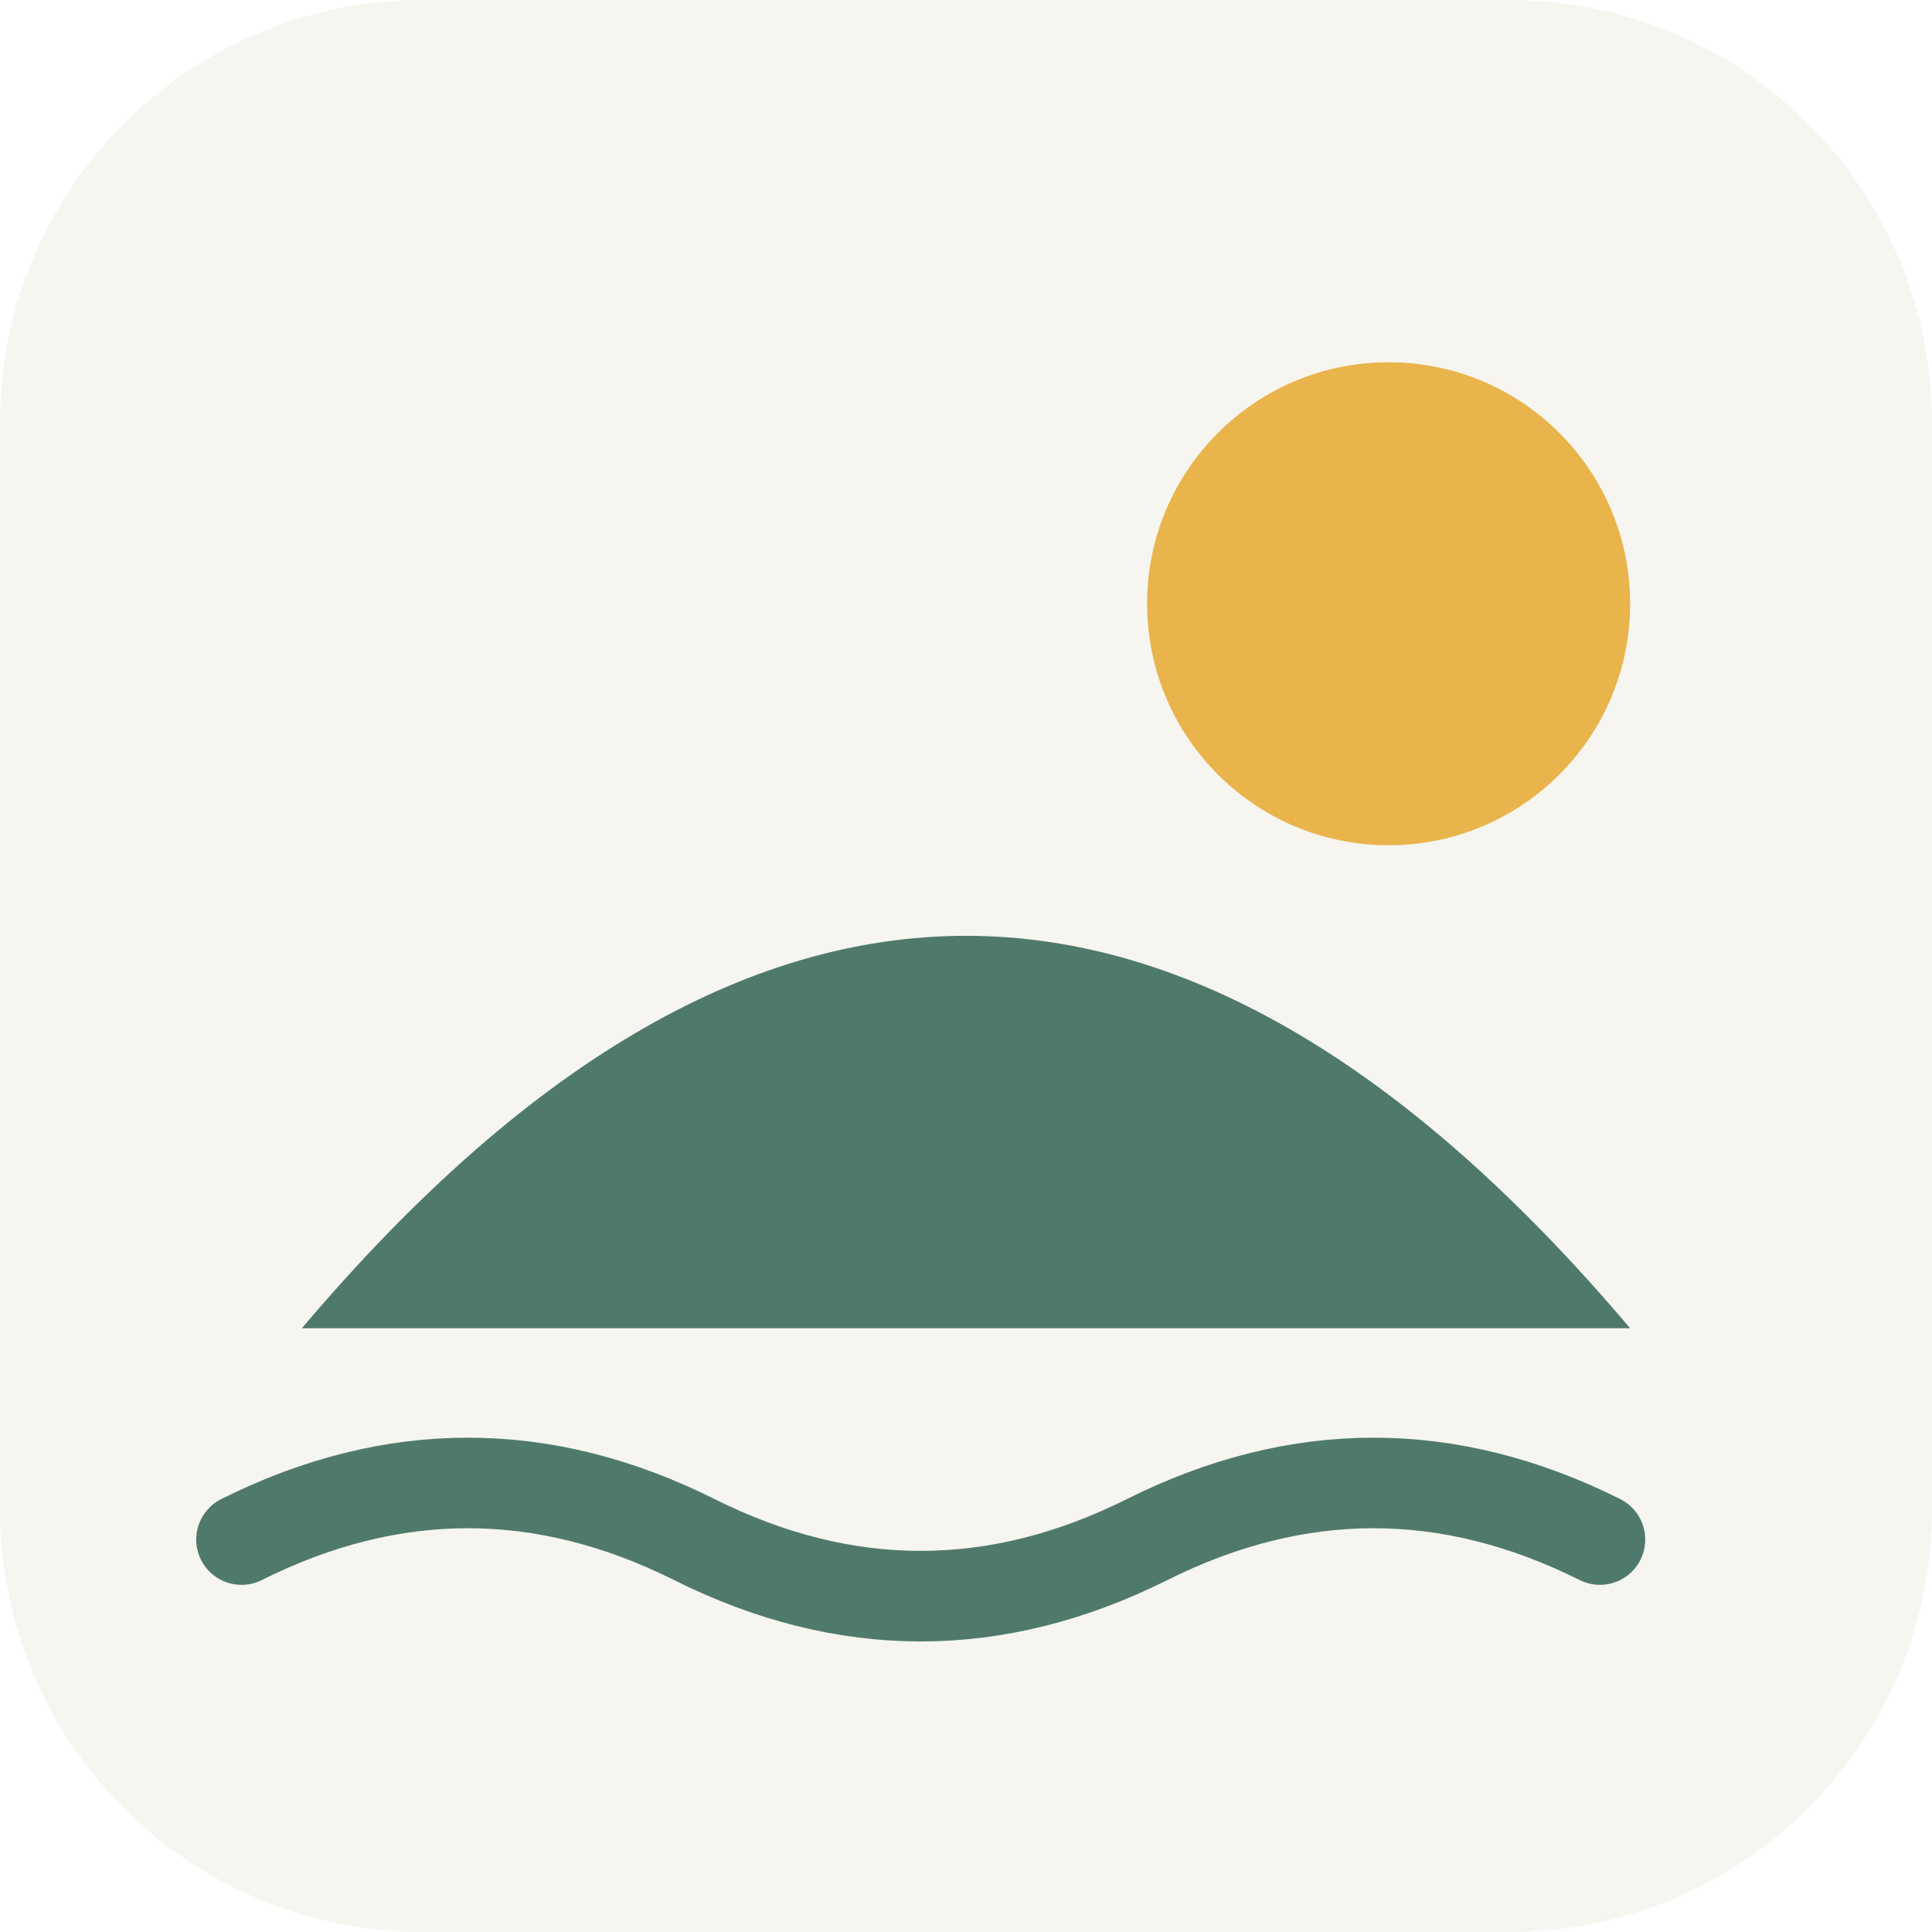
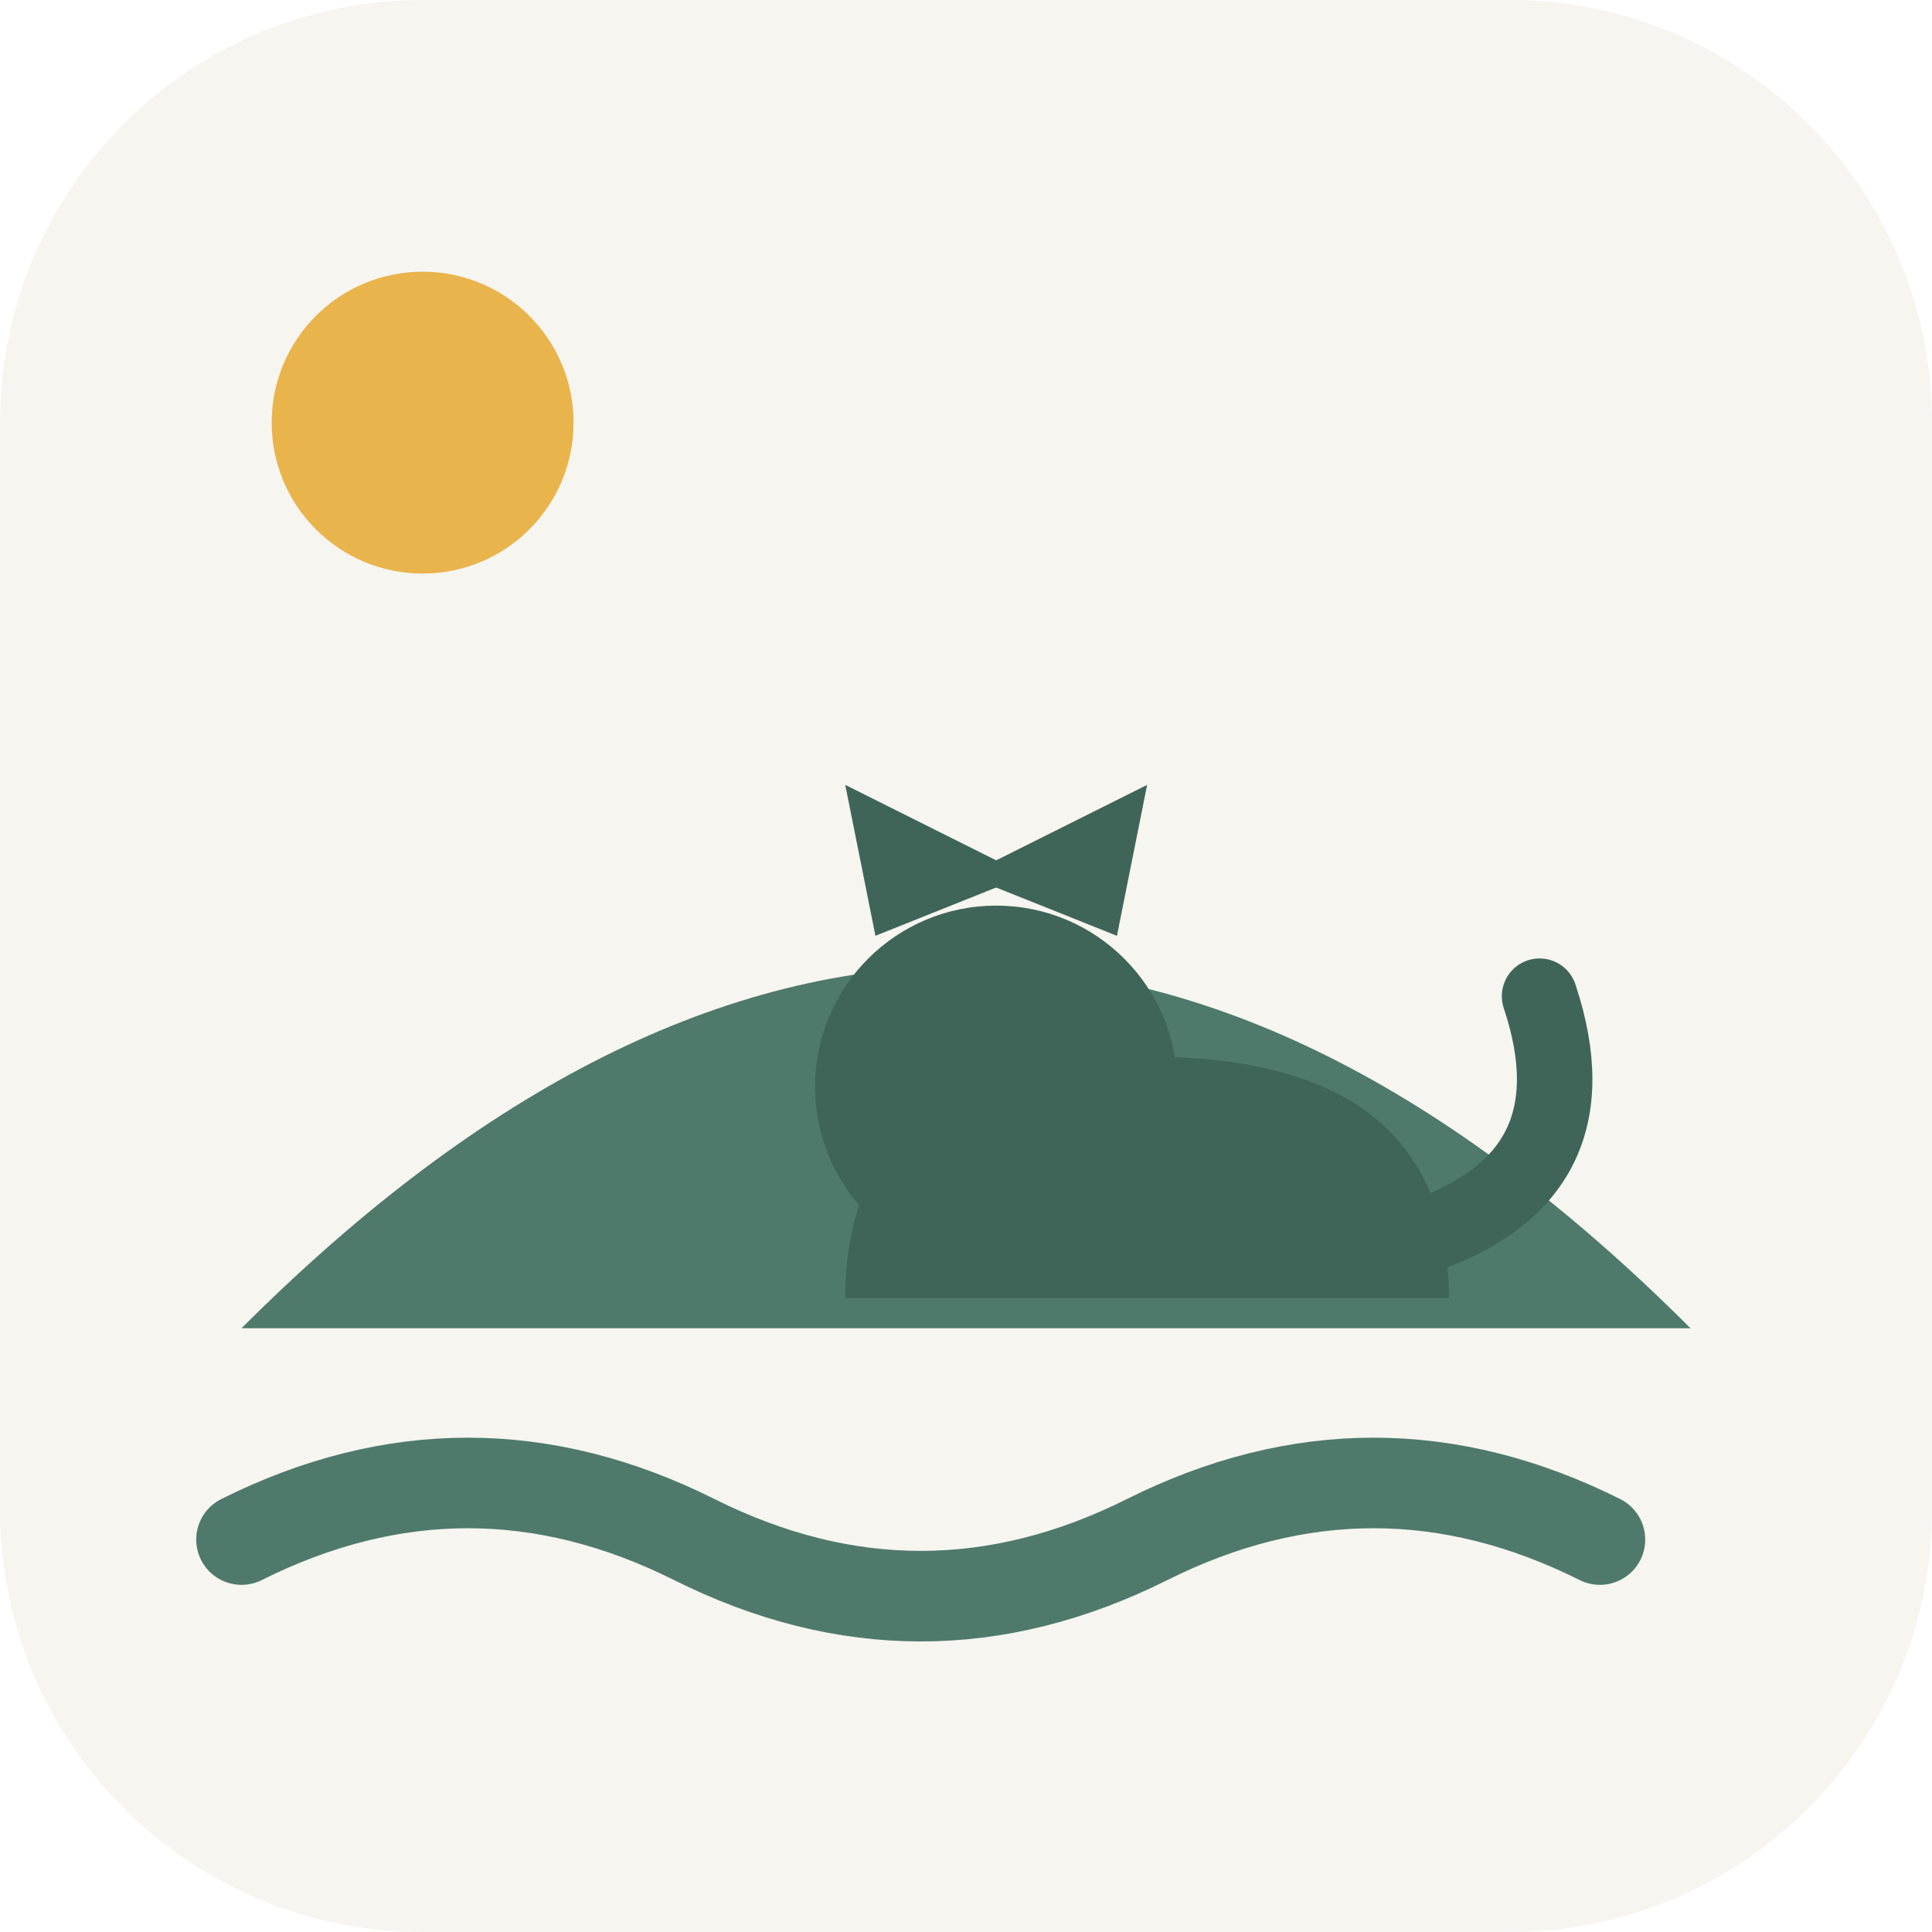
<svg xmlns="http://www.w3.org/2000/svg" viewBox="0 0 64 64">
  <rect width="64" height="64" rx="14" fill="#f6f5f0" />
-   <circle cx="46" cy="20" r="8" fill="#e9b44c" />
-   <path d="M10 44Q32 18 54 44Z" fill="#4f7a6b" />
-   <path d="M8 51c5-2.5 10-2.5 15 0s10 2.5 15 0 10-2.5 15 0" fill="none" stroke="#4f7a6b" stroke-width="3" stroke-linecap="round" />
+   <circle cx="14" cy="14" r="5" fill="#e9b44c" />
+   <path d="M8 44Q32 20 56 44Z" fill="#4f7a6b" />
+   <path d="M28 43 Q28 35 38 35 Q48 35 48 43 Z" fill="#3f6558" />
+   <circle cx="33" cy="36" r="6" fill="#3f6558" />
+   <path d="M29 31 L28 26 L34 29 Z" fill="#3f6558" />
+   <path d="M37 31 L38 26 L32 29 Z" fill="#3f6558" />
+   <path d="M47 41 Q53 39 51 33" stroke="#3f6558" stroke-width="2.5" fill="none" stroke-linecap="round" />
+   <path d="M8 51c5-2.5 10-2.5 15 0s10 2.5 15 0 10-2.5 15 0" stroke="#4f7a6b" stroke-width="3" fill="none" stroke-linecap="round" />
</svg>
